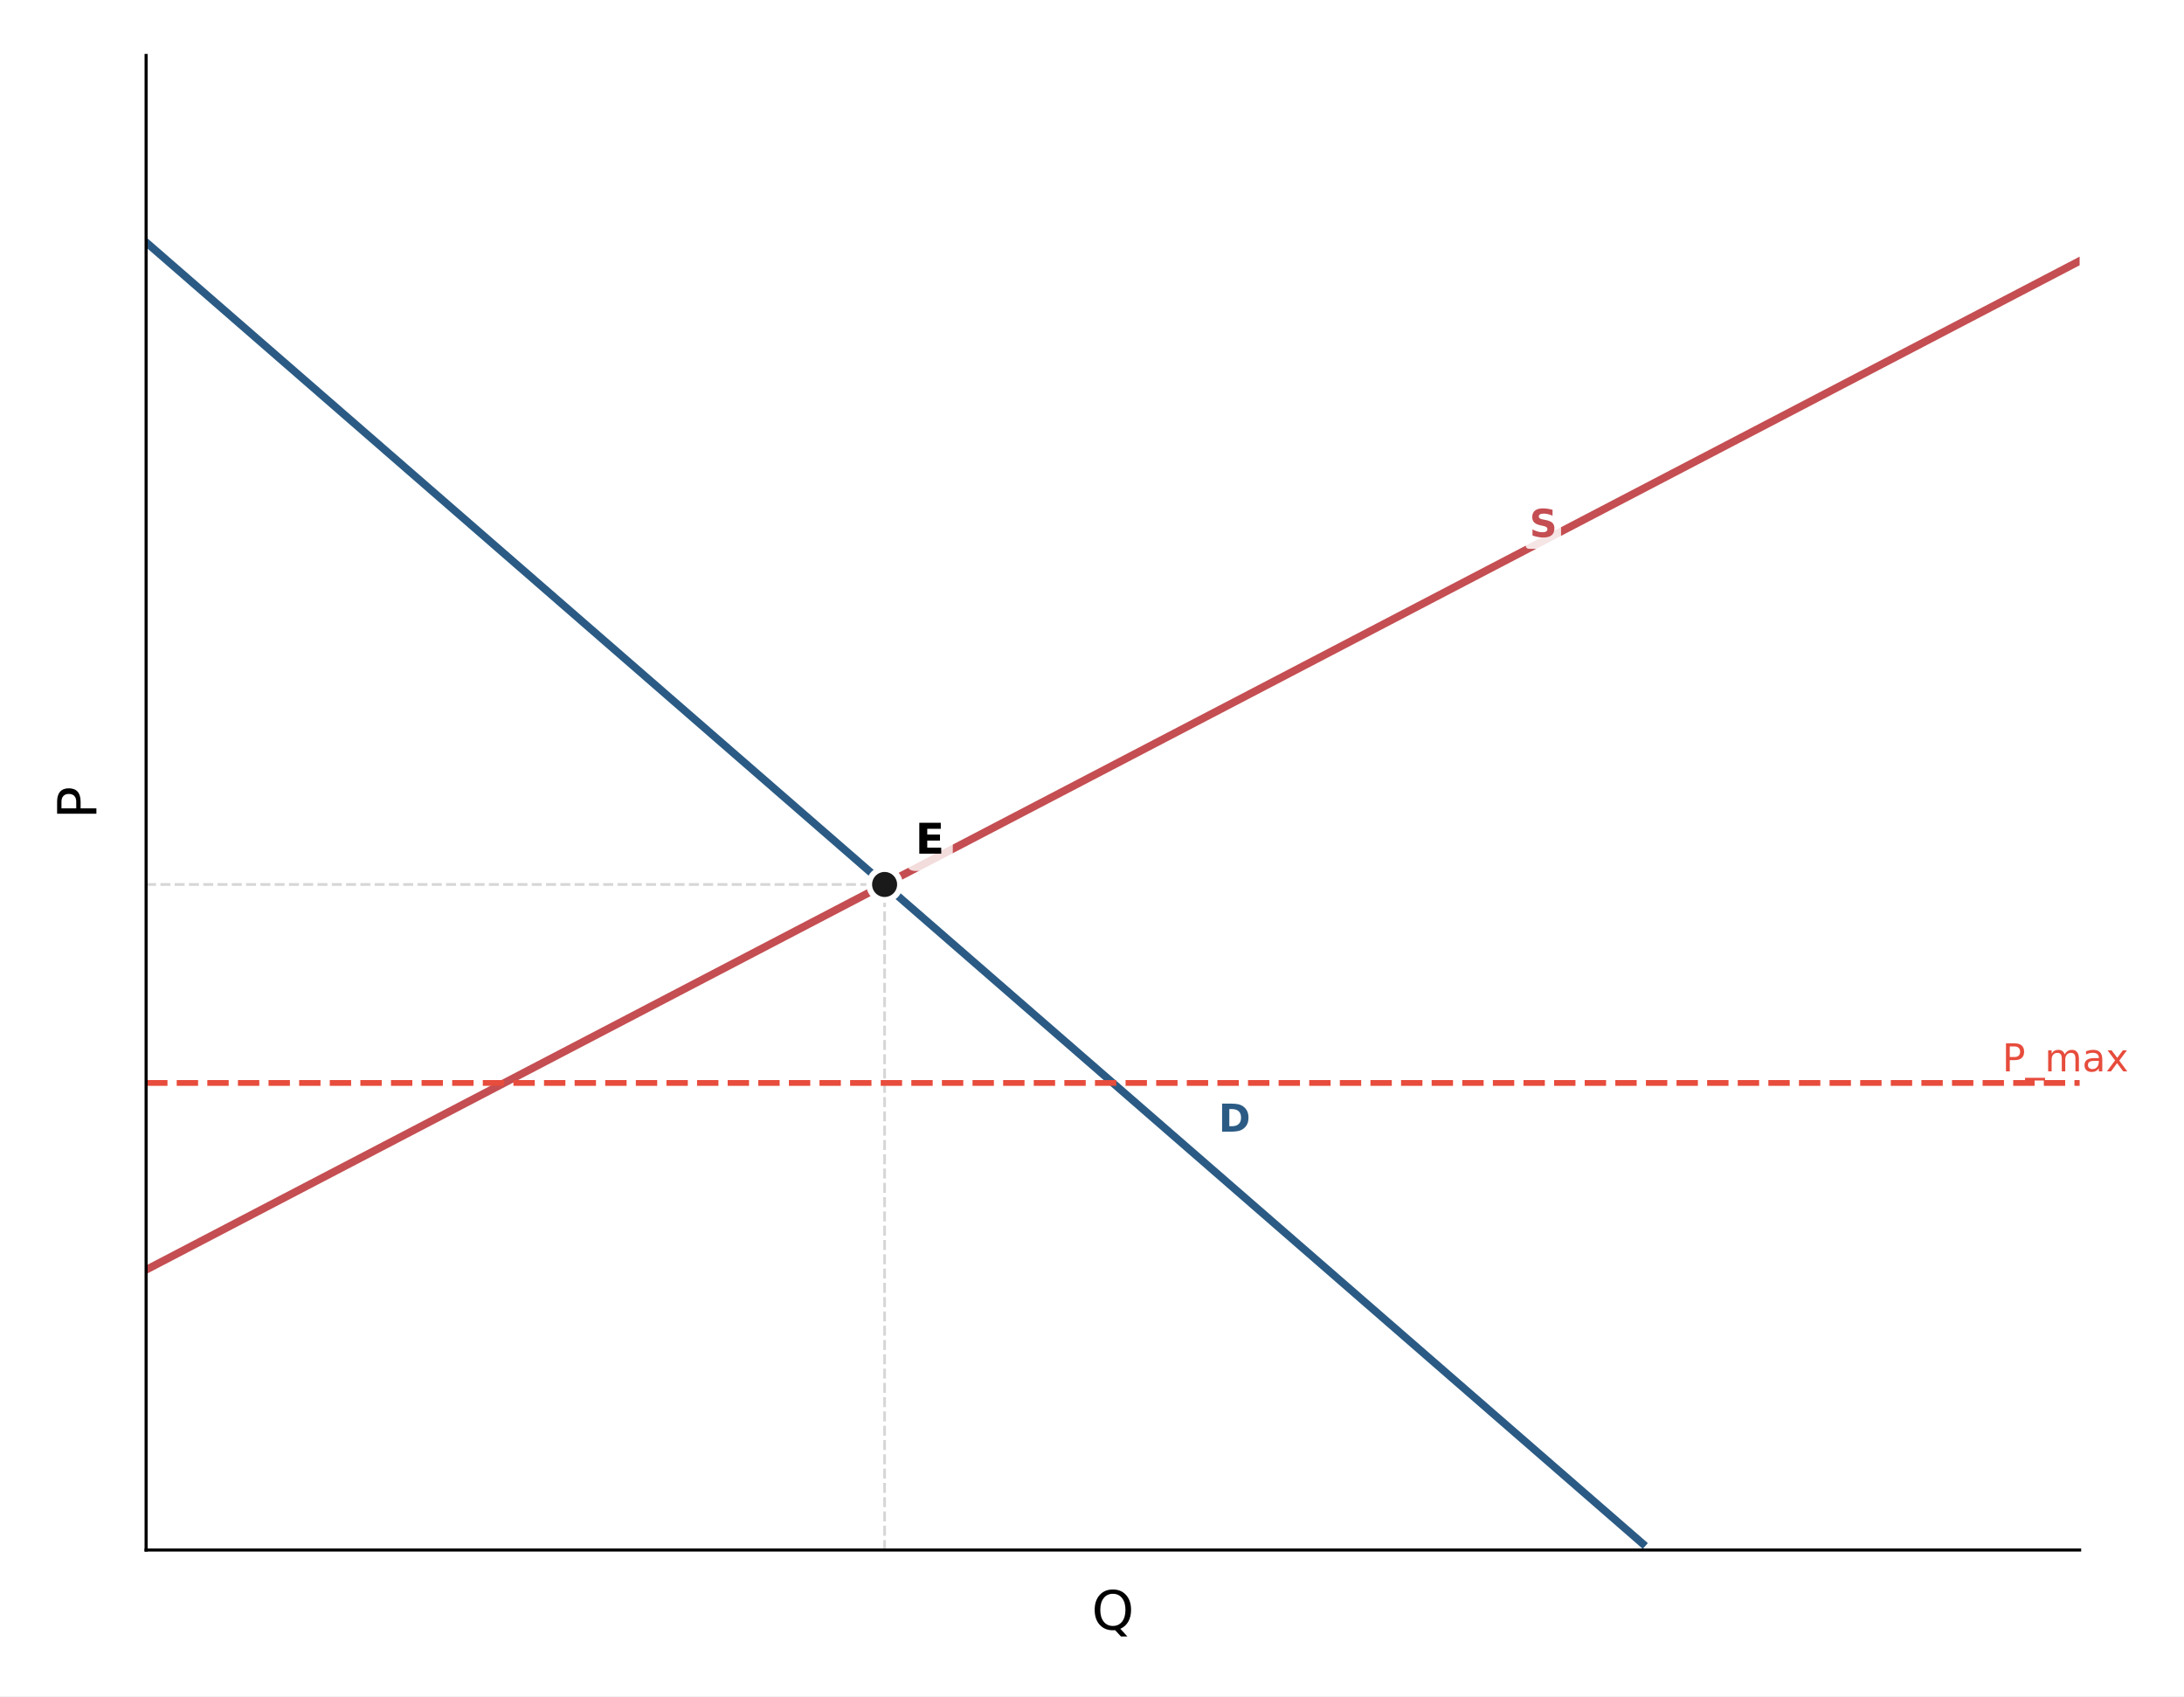
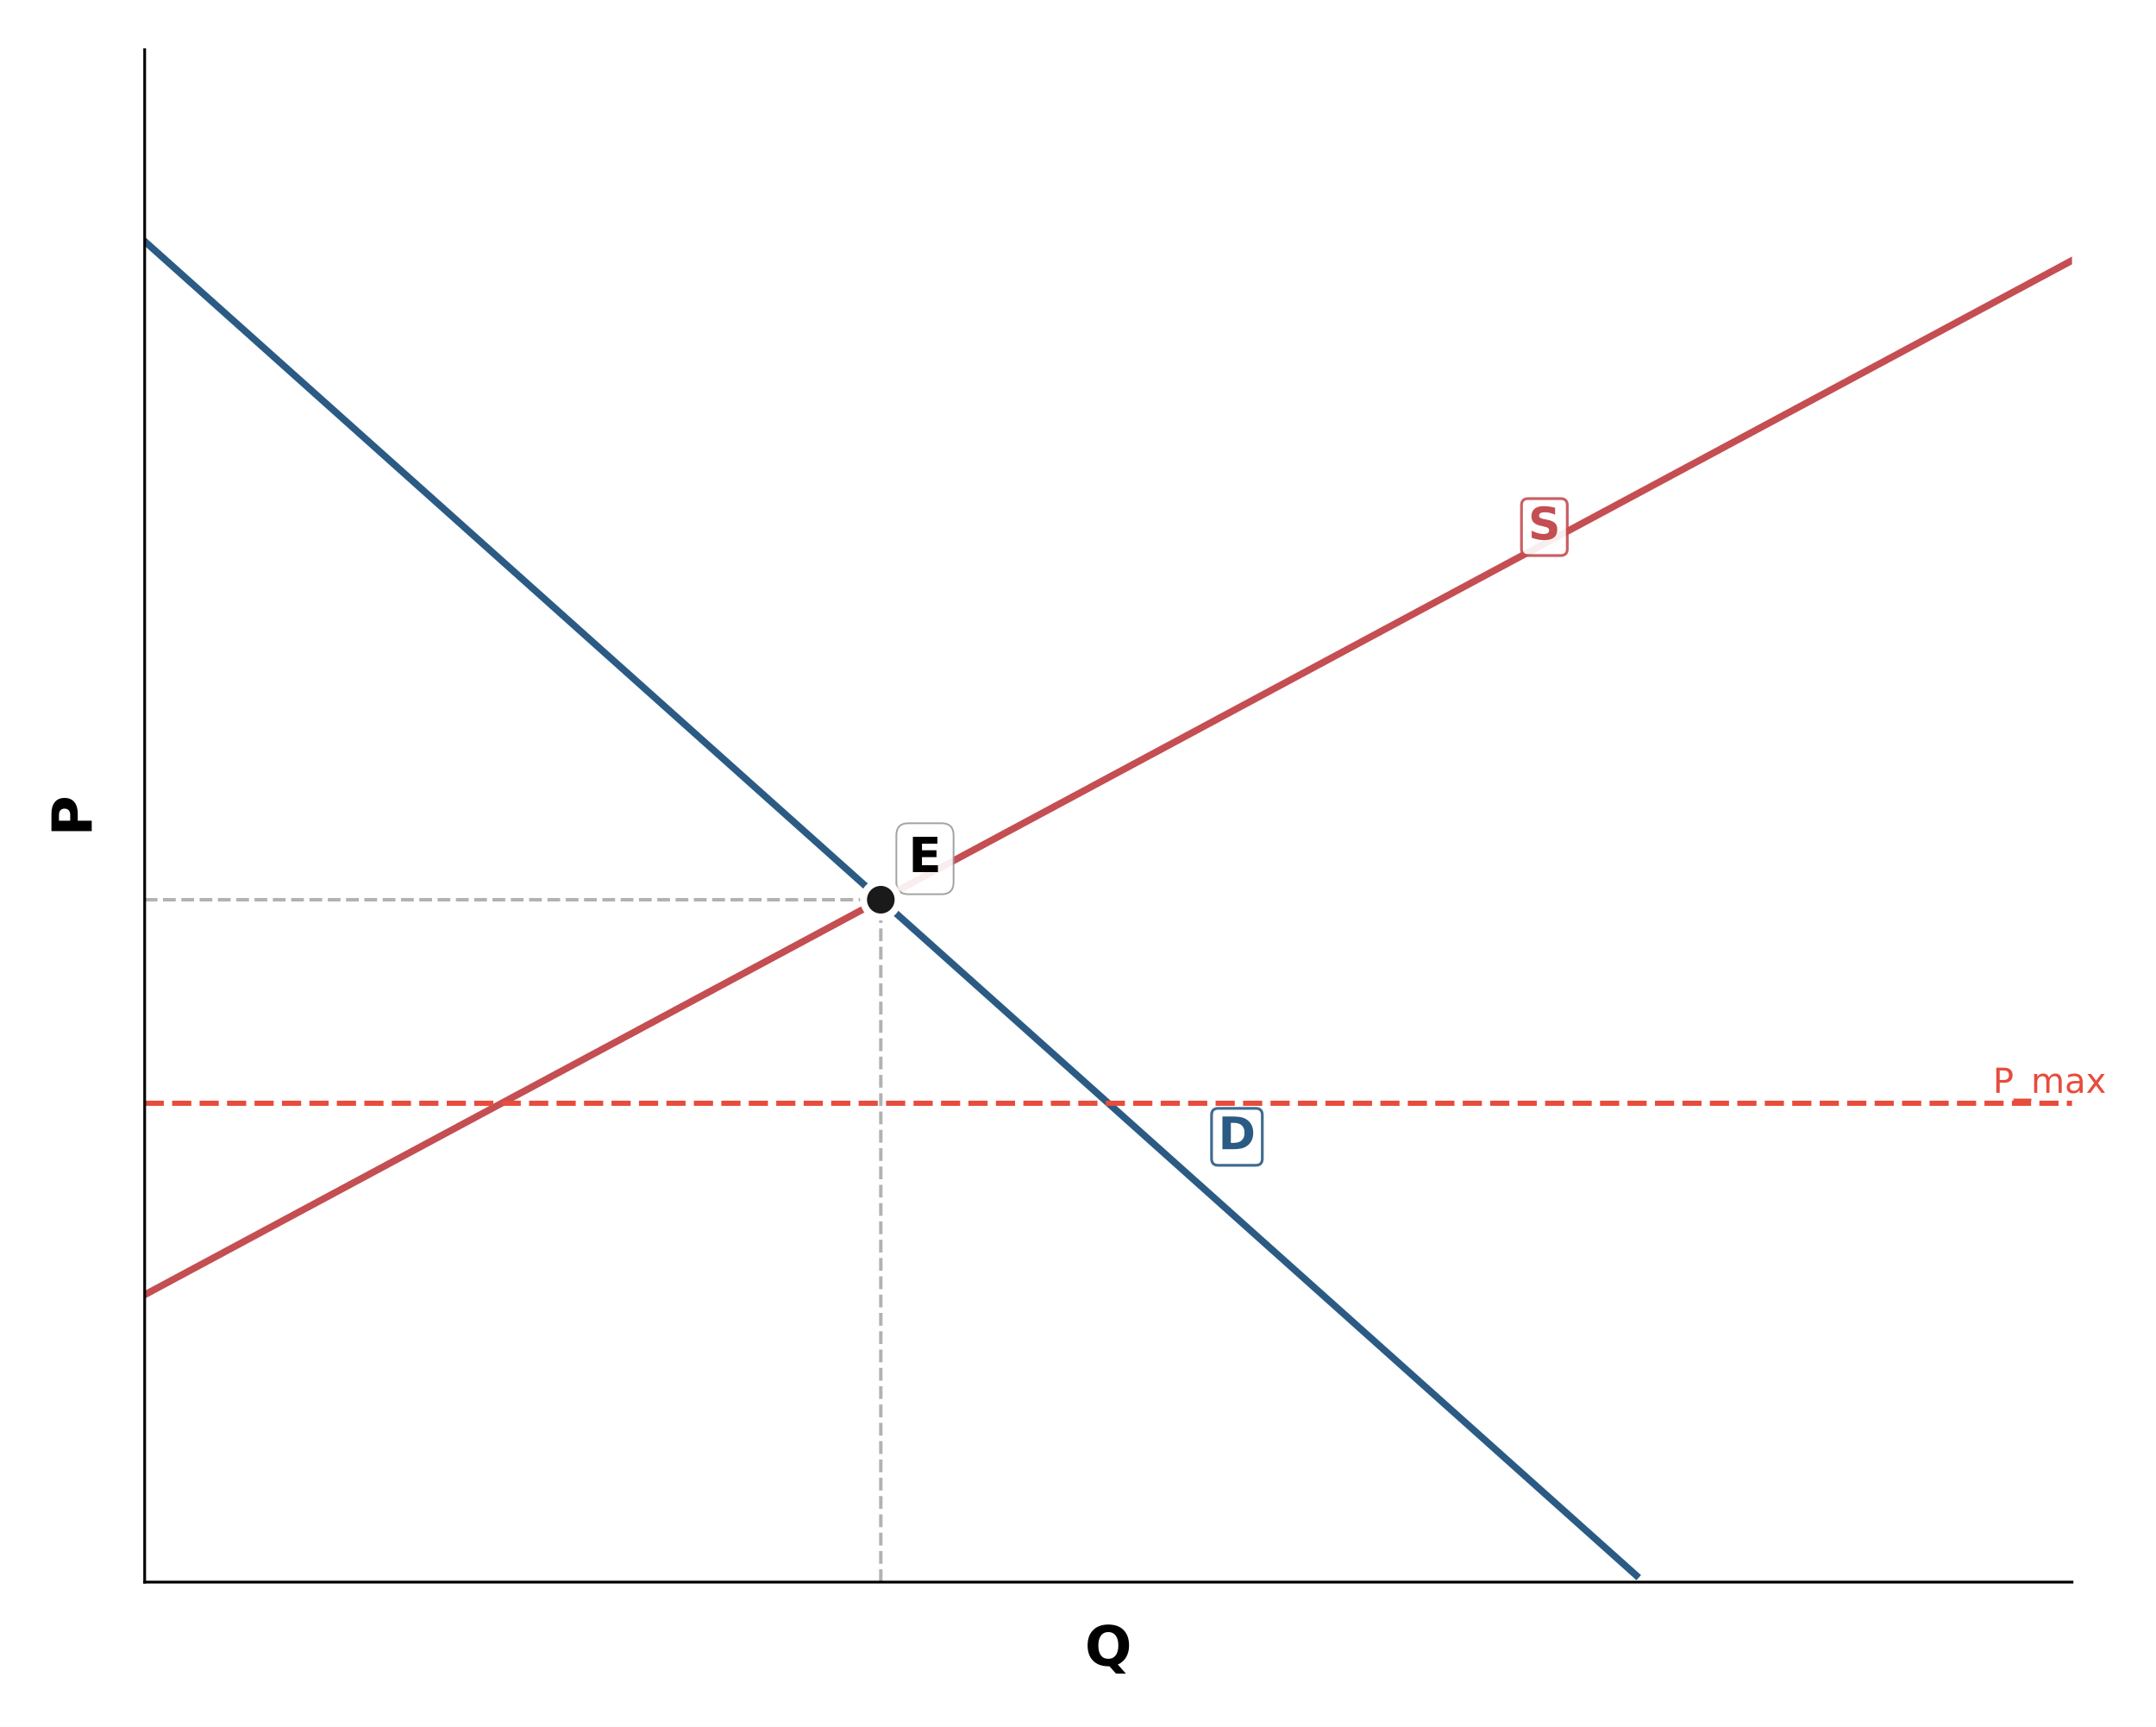
- <svg xmlns="http://www.w3.org/2000/svg" xmlns:xlink="http://www.w3.org/1999/xlink" width="567.257pt" height="440.429pt" viewBox="0 0 567.257 440.429" version="1.1">
+ <svg xmlns="http://www.w3.org/2000/svg" xmlns:xlink="http://www.w3.org/1999/xlink" width="624.202pt" height="499.805pt" viewBox="0 0 624.202 499.805" version="1.1">
  <defs>
    <style type="text/css">*{stroke-linejoin: round; stroke-linecap: butt}</style>
  </defs>
  <g id="figure_1">
    <g id="patch_1">
-       <path d="M 0 440.429  L 567.257 440.429  L 567.257 0  L 0 0  z " style="fill: #ffffff" />
+       <path d="M 0 499.805  L 624.202 499.805  L 624.202 0  L 0 0  z " style="fill: #ffffff" />
    </g>
    <g id="axes_1">
      <g id="patch_2">
-         <path d="M 37.949 402.48  L 540.149 402.48  L 540.149 14.4  L 37.949 14.4  z " style="fill: #ffffff" />
+         <path d="M 41.885 457.92  L 599.885 457.92  L 599.885 14.4  L 41.885 14.4  z " style="fill: #ffffff" />
      </g>
      <g id="line2d_1">
-         <path d="M 229.762 402.48  L 229.762 229.663  " clip-path="url(#p7061610e99)" style="fill: none; stroke-dasharray: 2.59,1.12; stroke-dashoffset: 0; stroke: #999999; stroke-opacity: 0.4; stroke-width: 0.7" />
+         <path d="M 255.01 457.92  L 255.01 260.415  " clip-path="url(#pb1d4df0fa3)" style="fill: none; stroke-dasharray: 3.7,1.6; stroke-dashoffset: 0; stroke: #666666; stroke-opacity: 0.5" />
      </g>
      <g id="line2d_2">
-         <path d="M 37.949 229.663  L 229.762 229.663  " clip-path="url(#p7061610e99)" style="fill: none; stroke-dasharray: 2.59,1.12; stroke-dashoffset: 0; stroke: #999999; stroke-opacity: 0.4; stroke-width: 0.7" />
+         <path d="M 41.885 260.415  L 255.01 260.415  " clip-path="url(#pb1d4df0fa3)" style="fill: none; stroke-dasharray: 3.7,1.6; stroke-dashoffset: 0; stroke: #666666; stroke-opacity: 0.5" />
      </g>
      <g id="matplotlib.axis_1">
        <g id="xtick_1" />
        <g id="xtick_2" />
        <g id="xtick_3" />
        <g id="xtick_4" />
        <g id="xtick_5" />
        <g id="xtick_6" />
        <g id="xtick_7" />
        <g id="xtick_8" />
        <g id="xtick_9" />
        <g id="xtick_10" />
        <g id="text_1">
-           <g transform="translate(283.5391 423.1178) scale(0.14 -0.14)">
+           <g transform="translate(314.0838 482.0775) scale(0.16 -0.16)">
            <defs>
-               <path id="DejaVuSans-51" d="M 2522 4238  Q 1834 4238 1429 3725  Q 1025 3213 1025 2328  Q 1025 1447 1429 934  Q 1834 422 2522 422  Q 3209 422 3611 934  Q 4013 1447 4013 2328  Q 4013 3213 3611 3725  Q 3209 4238 2522 4238  z M 3406 84  L 4238 -825  L 3475 -825  L 2784 -78  Q 2681 -84 2626 -87  Q 2572 -91 2522 -91  Q 1538 -91 948 567  Q 359 1225 359 2328  Q 359 3434 948 4092  Q 1538 4750 2522 4750  Q 3503 4750 4090 4092  Q 4678 3434 4678 2328  Q 4678 1516 4351 937  Q 4025 359 3406 84  z " transform="scale(0.015625)" />
+               <path id="DejaVuSans-Bold-51" d="M 2847 -84  L 2753 -84  Q 1600 -84 959 553  Q 319 1191 319 2328  Q 319 3463 958 4106  Q 1597 4750 2719 4750  Q 3853 4750 4486 4112  Q 5119 3475 5119 2328  Q 5119 1541 4783 972  Q 4447 403 3816 116  L 4756 -934  L 3609 -934  L 2847 -84  z M 2719 3878  Q 2169 3878 1866 3472  Q 1563 3066 1563 2328  Q 1563 1578 1859 1179  Q 2156 781 2719 781  Q 3272 781 3575 1187  Q 3878 1594 3878 2328  Q 3878 3066 3575 3472  Q 3272 3878 2719 3878  z " transform="scale(0.015625)" />
            </defs>
-             <use xlink:href="#DejaVuSans-51" />
+             <use xlink:href="#DejaVuSans-Bold-51" />
          </g>
        </g>
      </g>
      <g id="matplotlib.axis_2">
        <g id="ytick_1" />
        <g id="ytick_2" />
        <g id="ytick_3" />
        <g id="ytick_4" />
        <g id="ytick_5" />
        <g id="ytick_6" />
        <g id="ytick_7" />
        <g id="ytick_8" />
        <g id="ytick_9" />
        <g id="text_2">
-           <g transform="translate(25.03781 212.6608) rotate(-90) scale(0.14 -0.14)">
+           <g transform="translate(26.5575 242.0238) rotate(-90) scale(0.16 -0.16)">
            <defs>
-               <path id="DejaVuSans-50" d="M 1259 4147  L 1259 2394  L 2053 2394  Q 2494 2394 2734 2622  Q 2975 2850 2975 3272  Q 2975 3691 2734 3919  Q 2494 4147 2053 4147  L 1259 4147  z M 628 4666  L 2053 4666  Q 2838 4666 3239 4311  Q 3641 3956 3641 3272  Q 3641 2581 3239 2228  Q 2838 1875 2053 1875  L 1259 1875  L 1259 0  L 628 0  L 628 4666  z " transform="scale(0.015625)" />
+               <path id="DejaVuSans-Bold-50" d="M 588 4666  L 2584 4666  Q 3475 4666 3951 4270  Q 4428 3875 4428 3144  Q 4428 2409 3951 2014  Q 3475 1619 2584 1619  L 1791 1619  L 1791 0  L 588 0  L 588 4666  z M 1791 3794  L 1791 2491  L 2456 2491  Q 2806 2491 2997 2661  Q 3188 2831 3188 3144  Q 3188 3456 2997 3625  Q 2806 3794 2456 3794  L 1791 3794  z " transform="scale(0.015625)" />
            </defs>
-             <use xlink:href="#DejaVuSans-50" />
+             <use xlink:href="#DejaVuSans-Bold-50" />
          </g>
        </g>
      </g>
      <g id="line2d_3">
-         <path d="M 37.949 62.91  L 426.587 400.774  L 426.587 400.774  " clip-path="url(#p7061610e99)" style="fill: none; stroke: #2b5b84; stroke-width: 2; stroke-linecap: square" />
+         <path d="M 41.885 69.84  L 473.704 455.97  L 473.704 455.97  " clip-path="url(#pb1d4df0fa3)" style="fill: none; stroke: #2b5b84; stroke-width: 2; stroke-linecap: square" />
      </g>
      <g id="line2d_4">
-         <path d="M 37.949 329.715  L 540.149 67.761  L 540.149 67.761  " clip-path="url(#p7061610e99)" style="fill: none; stroke: #c44e52; stroke-width: 2; stroke-linecap: square" />
+         <path d="M 41.885 374.76  L 599.885 75.384  L 599.885 75.384  " clip-path="url(#pb1d4df0fa3)" style="fill: none; stroke: #c44e52; stroke-width: 2; stroke-linecap: square" />
      </g>
      <g id="line2d_5">
-         <path d="M 37.949 281.205  L 540.149 281.205  " clip-path="url(#p7061610e99)" style="fill: none; stroke-dasharray: 5.55,2.4; stroke-dashoffset: 0; stroke: #e74c3c; stroke-width: 1.5" />
+         <path d="M 41.885 319.32  L 599.885 319.32  " clip-path="url(#pb1d4df0fa3)" style="fill: none; stroke-dasharray: 5.55,2.4; stroke-dashoffset: 0; stroke: #e74c3c; stroke-width: 1.5" />
      </g>
      <g id="patch_3">
-         <path d="M 37.949 402.48  L 37.949 14.4  " style="fill: none; stroke: #000000; stroke-width: 0.8; stroke-linejoin: miter; stroke-linecap: square" />
+         <path d="M 41.885 457.92  L 41.885 14.4  " style="fill: none; stroke: #000000; stroke-width: 0.8; stroke-linejoin: miter; stroke-linecap: square" />
      </g>
      <g id="patch_4">
-         <path d="M 37.949 402.48  L 540.149 402.48  " style="fill: none; stroke: #000000; stroke-width: 0.8; stroke-linejoin: miter; stroke-linecap: square" />
+         <path d="M 41.885 457.92  L 599.885 457.92  " style="fill: none; stroke: #000000; stroke-width: 0.8; stroke-linejoin: miter; stroke-linecap: square" />
      </g>
      <g id="text_3">
        <g id="patch_5">
-           <path d="M 316.5 296.933  L 324.802 296.933  Q 325.802 296.933 325.802 295.933  L 325.802 286.255  Q 325.802 285.255 324.802 285.255  L 316.5 285.255  Q 315.5 285.255 315.5 286.255  L 315.5 295.933  Q 315.5 296.933 316.5 296.933  z " style="fill: #ffffff; opacity: 0.85" />
+           <path d="M 352.719 337.286  L 363.511 337.286  Q 365.461 337.286 365.461 335.336  L 365.461 322.754  Q 365.461 320.804 363.511 320.804  L 352.719 320.804  Q 350.769 320.804 350.769 322.754  L 350.769 335.336  Q 350.769 337.286 352.719 337.286  z " style="fill: #ffffff; opacity: 0.9; stroke: #2b5b84; stroke-width: 0.8; stroke-linejoin: miter" />
        </g>
-         <g style="fill: #2b5b84" transform="translate(316.5001 293.8533) scale(0.1 -0.1)">
+         <g style="fill: #2b5b84" transform="translate(352.7192 332.6324) scale(0.13 -0.13)">
          <defs>
            <path id="DejaVuSans-Bold-44" d="M 1791 3756  L 1791 909  L 2222 909  Q 2959 909 3348 1275  Q 3738 1641 3738 2338  Q 3738 3031 3350 3393  Q 2963 3756 2222 3756  L 1791 3756  z M 588 4666  L 1856 4666  Q 2919 4666 3439 4514  Q 3959 4363 4331 4000  Q 4659 3684 4818 3271  Q 4978 2859 4978 2338  Q 4978 1809 4818 1395  Q 4659 981 4331 666  Q 3956 303 3431 151  Q 2906 0 1856 0  L 588 0  L 588 4666  z " transform="scale(0.015625)" />
          </defs>
          <use xlink:href="#DejaVuSans-Bold-44" />
        </g>
      </g>
      <g id="text_4">
        <g id="patch_6">
-           <path d="M 397.256 142.505  L 404.457 142.505  Q 405.457 142.505 405.457 141.505  L 405.457 131.827  Q 405.457 130.827 404.457 130.827  L 397.256 130.827  Q 396.256 130.827 396.256 131.827  L 396.256 141.505  Q 396.256 142.505 397.256 142.505  z " style="fill: #ffffff; opacity: 0.85" />
+           <path d="M 442.448 160.797  L 451.81 160.797  Q 453.76 160.797 453.76 158.847  L 453.76 146.266  Q 453.76 144.316 451.81 144.316  L 442.448 144.316  Q 440.498 144.316 440.498 146.266  L 440.498 158.847  Q 440.498 160.797 442.448 160.797  z " style="fill: #ffffff; opacity: 0.9; stroke: #c44e52; stroke-width: 0.8; stroke-linejoin: miter" />
        </g>
-         <g style="fill: #c44e52" transform="translate(397.2559 139.4258) scale(0.1 -0.1)">
+         <g style="fill: #c44e52" transform="translate(442.4478 156.1437) scale(0.13 -0.13)">
          <defs>
            <path id="DejaVuSans-Bold-53" d="M 3834 4519  L 3834 3531  Q 3450 3703 3084 3790  Q 2719 3878 2394 3878  Q 1963 3878 1756 3759  Q 1550 3641 1550 3391  Q 1550 3203 1689 3098  Q 1828 2994 2194 2919  L 2706 2816  Q 3484 2659 3812 2340  Q 4141 2022 4141 1434  Q 4141 663 3683 286  Q 3225 -91 2284 -91  Q 1841 -91 1394 -6  Q 947 78 500 244  L 500 1259  Q 947 1022 1364 901  Q 1781 781 2169 781  Q 2563 781 2772 912  Q 2981 1044 2981 1288  Q 2981 1506 2839 1625  Q 2697 1744 2272 1838  L 1806 1941  Q 1106 2091 782 2419  Q 459 2747 459 3303  Q 459 4000 909 4375  Q 1359 4750 2203 4750  Q 2588 4750 2994 4692  Q 3400 4634 3834 4519  z " transform="scale(0.015625)" />
          </defs>
          <use xlink:href="#DejaVuSans-Bold-53" />
        </g>
      </g>
      <g id="text_5">
-         <g style="fill: #e74c3c" transform="translate(520.0394 278.205) scale(0.1 -0.1)">
+         <g style="fill: #e74c3c" transform="translate(576.985 316.32) scale(0.1 -0.1)">
          <defs>
+             <path id="DejaVuSans-50" d="M 1259 4147  L 1259 2394  L 2053 2394  Q 2494 2394 2734 2622  Q 2975 2850 2975 3272  Q 2975 3691 2734 3919  Q 2494 4147 2053 4147  L 1259 4147  z M 628 4666  L 2053 4666  Q 2838 4666 3239 4311  Q 3641 3956 3641 3272  Q 3641 2581 3239 2228  Q 2838 1875 2053 1875  L 1259 1875  L 1259 0  L 628 0  L 628 4666  z " transform="scale(0.015625)" />
            <path id="DejaVuSans-5f" d="M 3263 -1063  L 3263 -1509  L -63 -1509  L -63 -1063  L 3263 -1063  z " transform="scale(0.015625)" />
            <path id="DejaVuSans-6d" d="M 3328 2828  Q 3544 3216 3844 3400  Q 4144 3584 4550 3584  Q 5097 3584 5394 3201  Q 5691 2819 5691 2113  L 5691 0  L 5113 0  L 5113 2094  Q 5113 2597 4934 2840  Q 4756 3084 4391 3084  Q 3944 3084 3684 2787  Q 3425 2491 3425 1978  L 3425 0  L 2847 0  L 2847 2094  Q 2847 2600 2669 2842  Q 2491 3084 2119 3084  Q 1678 3084 1418 2786  Q 1159 2488 1159 1978  L 1159 0  L 581 0  L 581 3500  L 1159 3500  L 1159 2956  Q 1356 3278 1631 3431  Q 1906 3584 2284 3584  Q 2666 3584 2933 3390  Q 3200 3197 3328 2828  z " transform="scale(0.015625)" />
            <path id="DejaVuSans-61" d="M 2194 1759  Q 1497 1759 1228 1600  Q 959 1441 959 1056  Q 959 750 1161 570  Q 1363 391 1709 391  Q 2188 391 2477 730  Q 2766 1069 2766 1631  L 2766 1759  L 2194 1759  z M 3341 1997  L 3341 0  L 2766 0  L 2766 531  Q 2569 213 2275 61  Q 1981 -91 1556 -91  Q 1019 -91 701 211  Q 384 513 384 1019  Q 384 1609 779 1909  Q 1175 2209 1959 2209  L 2766 2209  L 2766 2266  Q 2766 2663 2505 2880  Q 2244 3097 1772 3097  Q 1472 3097 1187 3025  Q 903 2953 641 2809  L 641 3341  Q 956 3463 1253 3523  Q 1550 3584 1831 3584  Q 2591 3584 2966 3190  Q 3341 2797 3341 1997  z " transform="scale(0.015625)" />
            <path id="DejaVuSans-78" d="M 3513 3500  L 2247 1797  L 3578 0  L 2900 0  L 1881 1375  L 863 0  L 184 0  L 1544 1831  L 300 3500  L 978 3500  L 1906 2253  L 2834 3500  L 3513 3500  z " transform="scale(0.015625)" />
          </defs>
          <use xlink:href="#DejaVuSans-50" />
          <use xlink:href="#DejaVuSans-5f" x="60.303" />
          <use xlink:href="#DejaVuSans-6d" x="110.303" />
          <use xlink:href="#DejaVuSans-61" x="207.715" />
          <use xlink:href="#DejaVuSans-78" x="268.994" />
        </g>
      </g>
      <g id="text_6">
        <g id="patch_7">
-           <path d="M 237.762 226.151  L 245.276 226.151  Q 247.476 226.151 247.476 223.951  L 247.476 213.305  Q 247.476 211.105 245.276 211.105  L 237.762 211.105  Q 235.562 211.105 235.562 213.305  L 235.562 223.951  Q 235.562 226.151 237.762 226.151  z " style="fill: #ffffff; opacity: 0.8" />
+           <path d="M 263.01 258.827  L 272.574 258.827  Q 276.074 258.827 276.074 255.327  L 276.074 241.777  Q 276.074 238.277 272.574 238.277  L 263.01 238.277  Q 259.51 238.277 259.51 241.777  L 259.51 255.327  Q 259.51 258.827 263.01 258.827  z " style="fill: #ffffff; opacity: 0.9; stroke: #999999; stroke-width: 0.5; stroke-linejoin: miter" />
        </g>
-         <g transform="translate(237.7619 221.6631) scale(0.11 -0.11)">
+         <g transform="translate(263.01 252.415) scale(0.14 -0.14)">
          <defs>
            <path id="DejaVuSans-Bold-45" d="M 588 4666  L 3834 4666  L 3834 3756  L 1791 3756  L 1791 2888  L 3713 2888  L 3713 1978  L 1791 1978  L 1791 909  L 3903 909  L 3903 0  L 588 0  L 588 4666  z " transform="scale(0.015625)" />
          </defs>
          <use xlink:href="#DejaVuSans-Bold-45" />
        </g>
      </g>
      <g id="line2d_6">
        <defs>
-           <path id="m769d92c1c0" d="M 0 4  C 1.061 4 2.078 3.579 2.828 2.828  C 3.579 2.078 4 1.061 4 0  C 4 -1.061 3.579 -2.078 2.828 -2.828  C 2.078 -3.579 1.061 -4 0 -4  C -1.061 -4 -2.078 -3.579 -2.828 -2.828  C -3.579 -2.078 -4 -1.061 -4 0  C -4 1.061 -3.579 2.078 -2.828 2.828  C -2.078 3.579 -1.061 4 0 4  z " style="stroke: #ffffff; stroke-width: 1.5" />
+           <path id="m7c5552ac8a" d="M 0 5  C 1.326 5 2.598 4.473 3.536 3.536  C 4.473 2.598 5 1.326 5 0  C 5 -1.326 4.473 -2.598 3.536 -3.536  C 2.598 -4.473 1.326 -5 0 -5  C -1.326 -5 -2.598 -4.473 -3.536 -3.536  C -4.473 -2.598 -5 -1.326 -5 0  C -5 1.326 -4.473 2.598 -3.536 3.536  C -2.598 4.473 -1.326 5 0 5  z " style="stroke: #ffffff; stroke-width: 2" />
        </defs>
-         <g clip-path="url(#p7061610e99)">
-           <use xlink:href="#m769d92c1c0" x="229.762" y="229.663" style="fill: #1a1a1a; stroke: #ffffff; stroke-width: 1.5" />
+         <g clip-path="url(#pb1d4df0fa3)">
+           <use xlink:href="#m7c5552ac8a" x="255.01" y="260.415" style="fill: #1a1a1a; stroke: #ffffff; stroke-width: 2" />
        </g>
      </g>
    </g>
  </g>
  <defs>
-     <clipPath id="p7061610e99">
-       <rect x="37.949" y="14.4" width="502.2" height="388.08" />
+     <clipPath id="pb1d4df0fa3">
+       <rect x="41.885" y="14.4" width="558" height="443.52" />
    </clipPath>
  </defs>
</svg>
